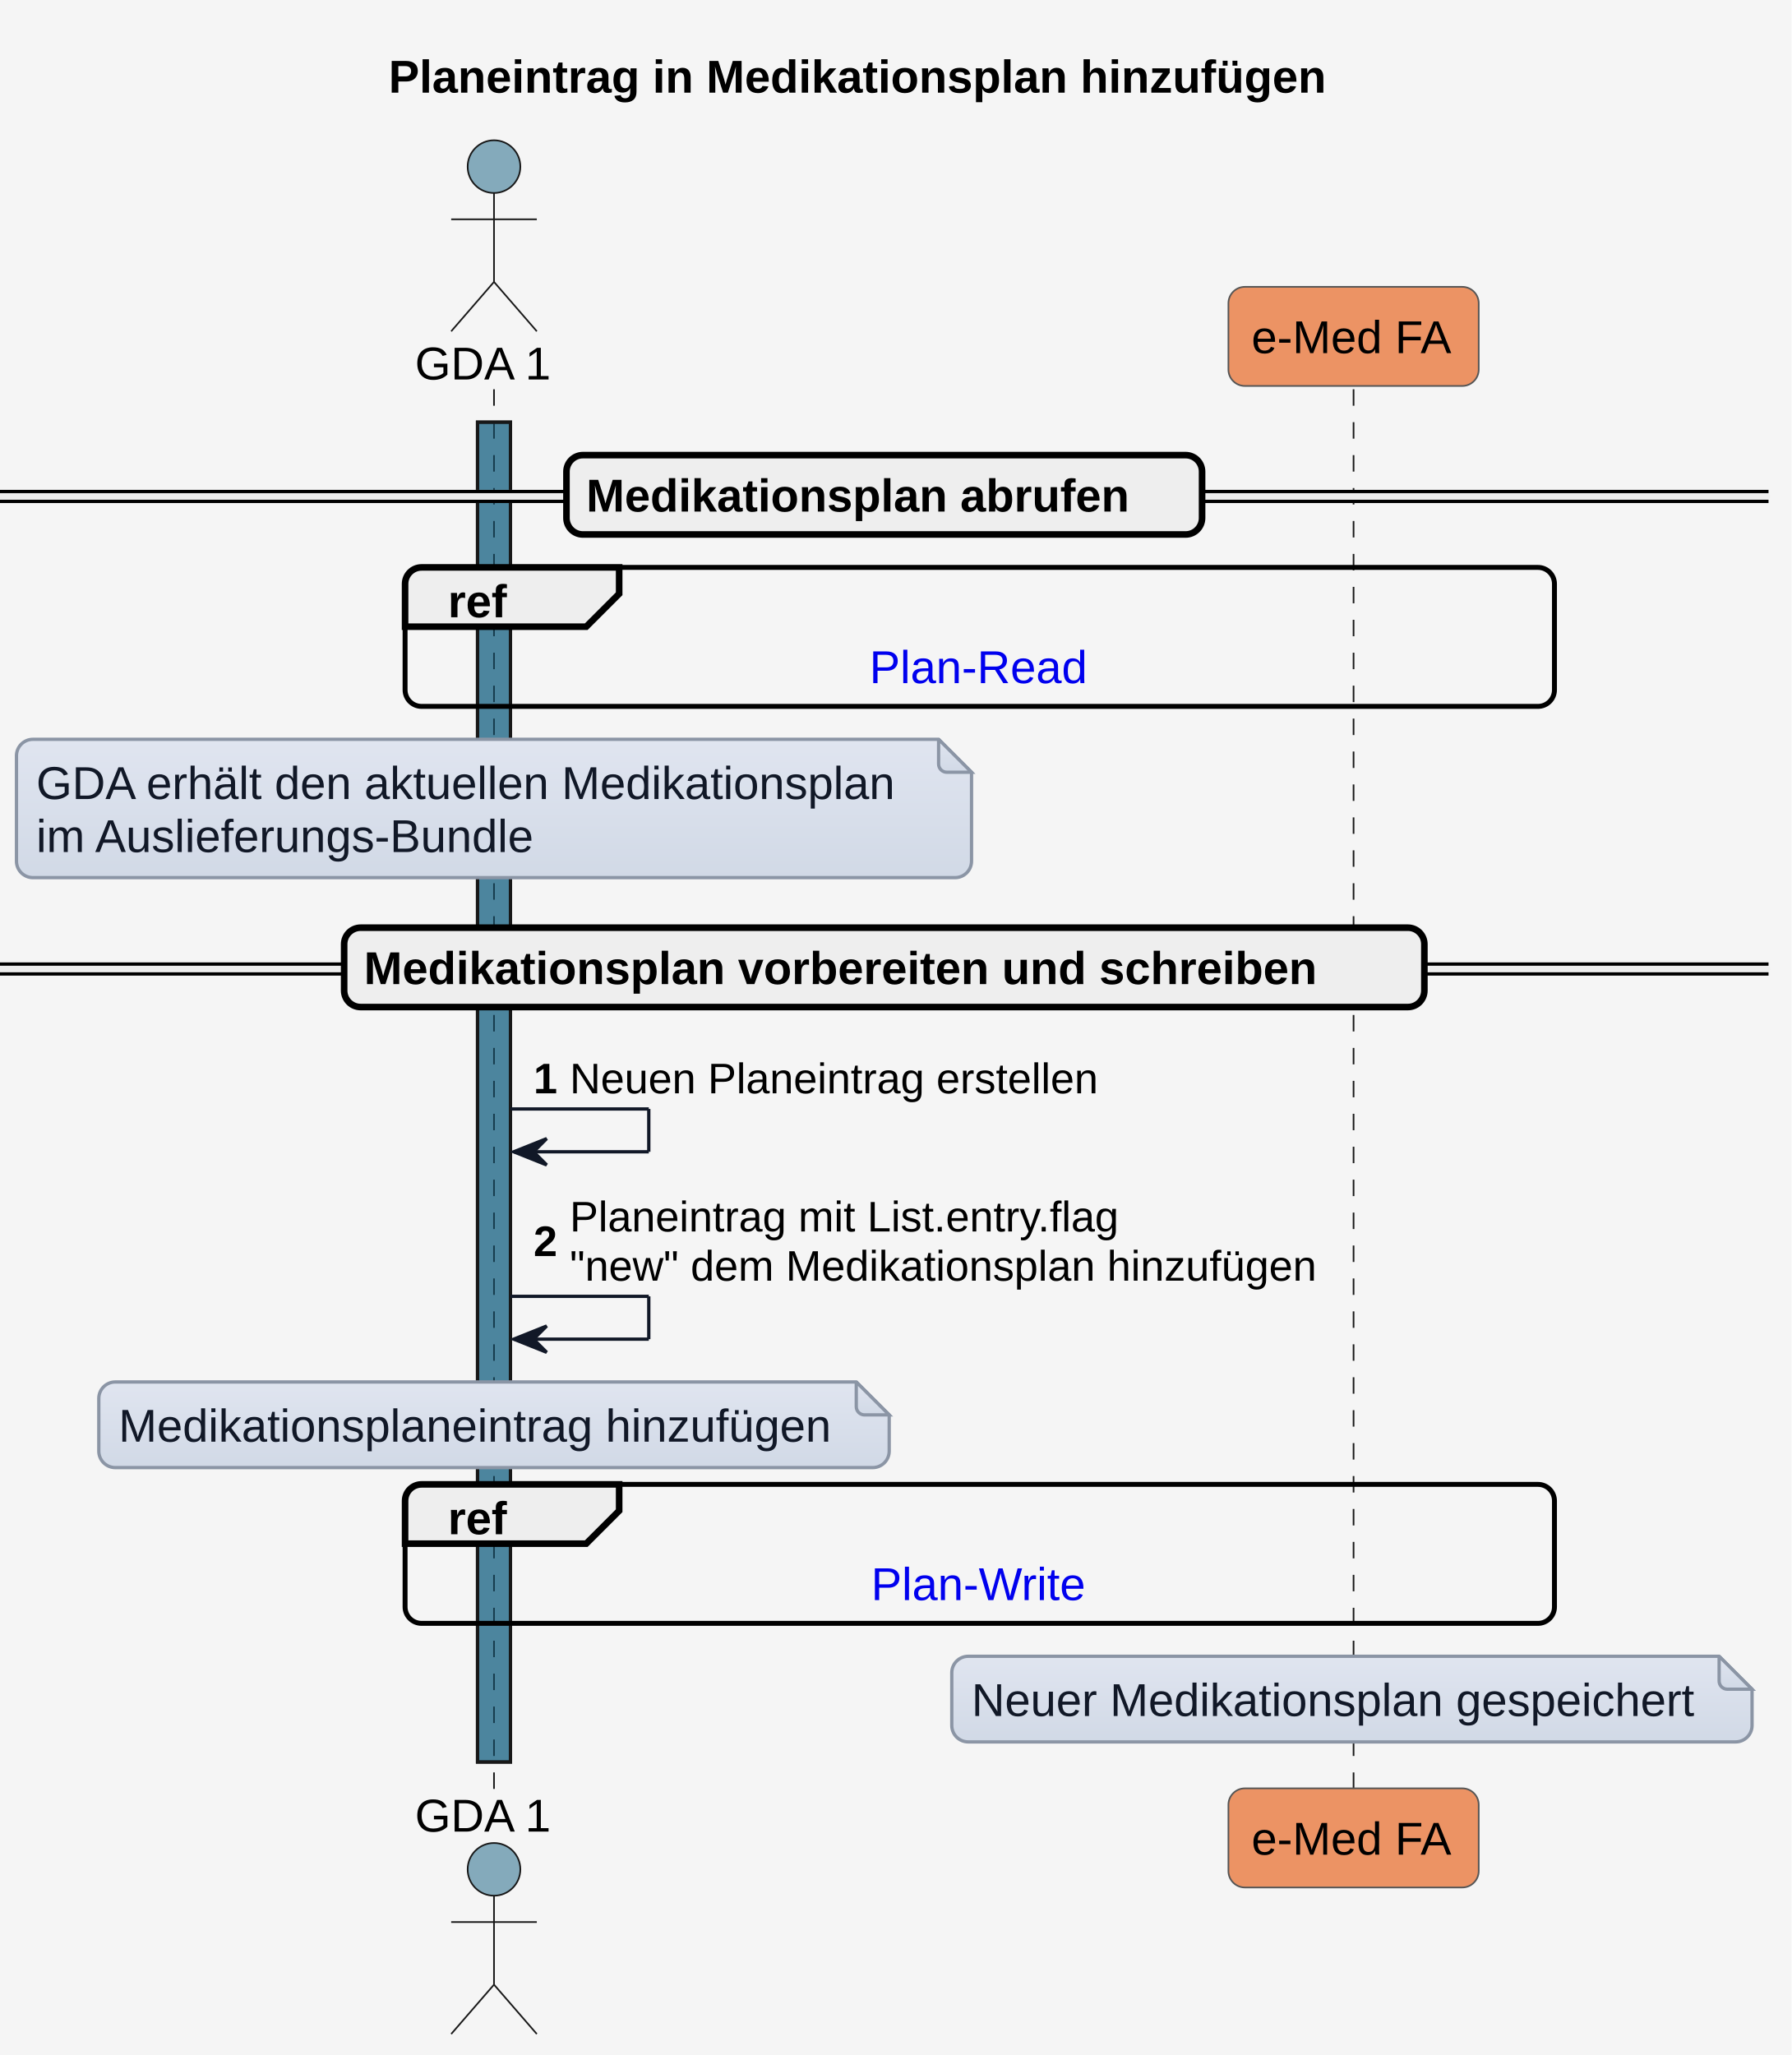
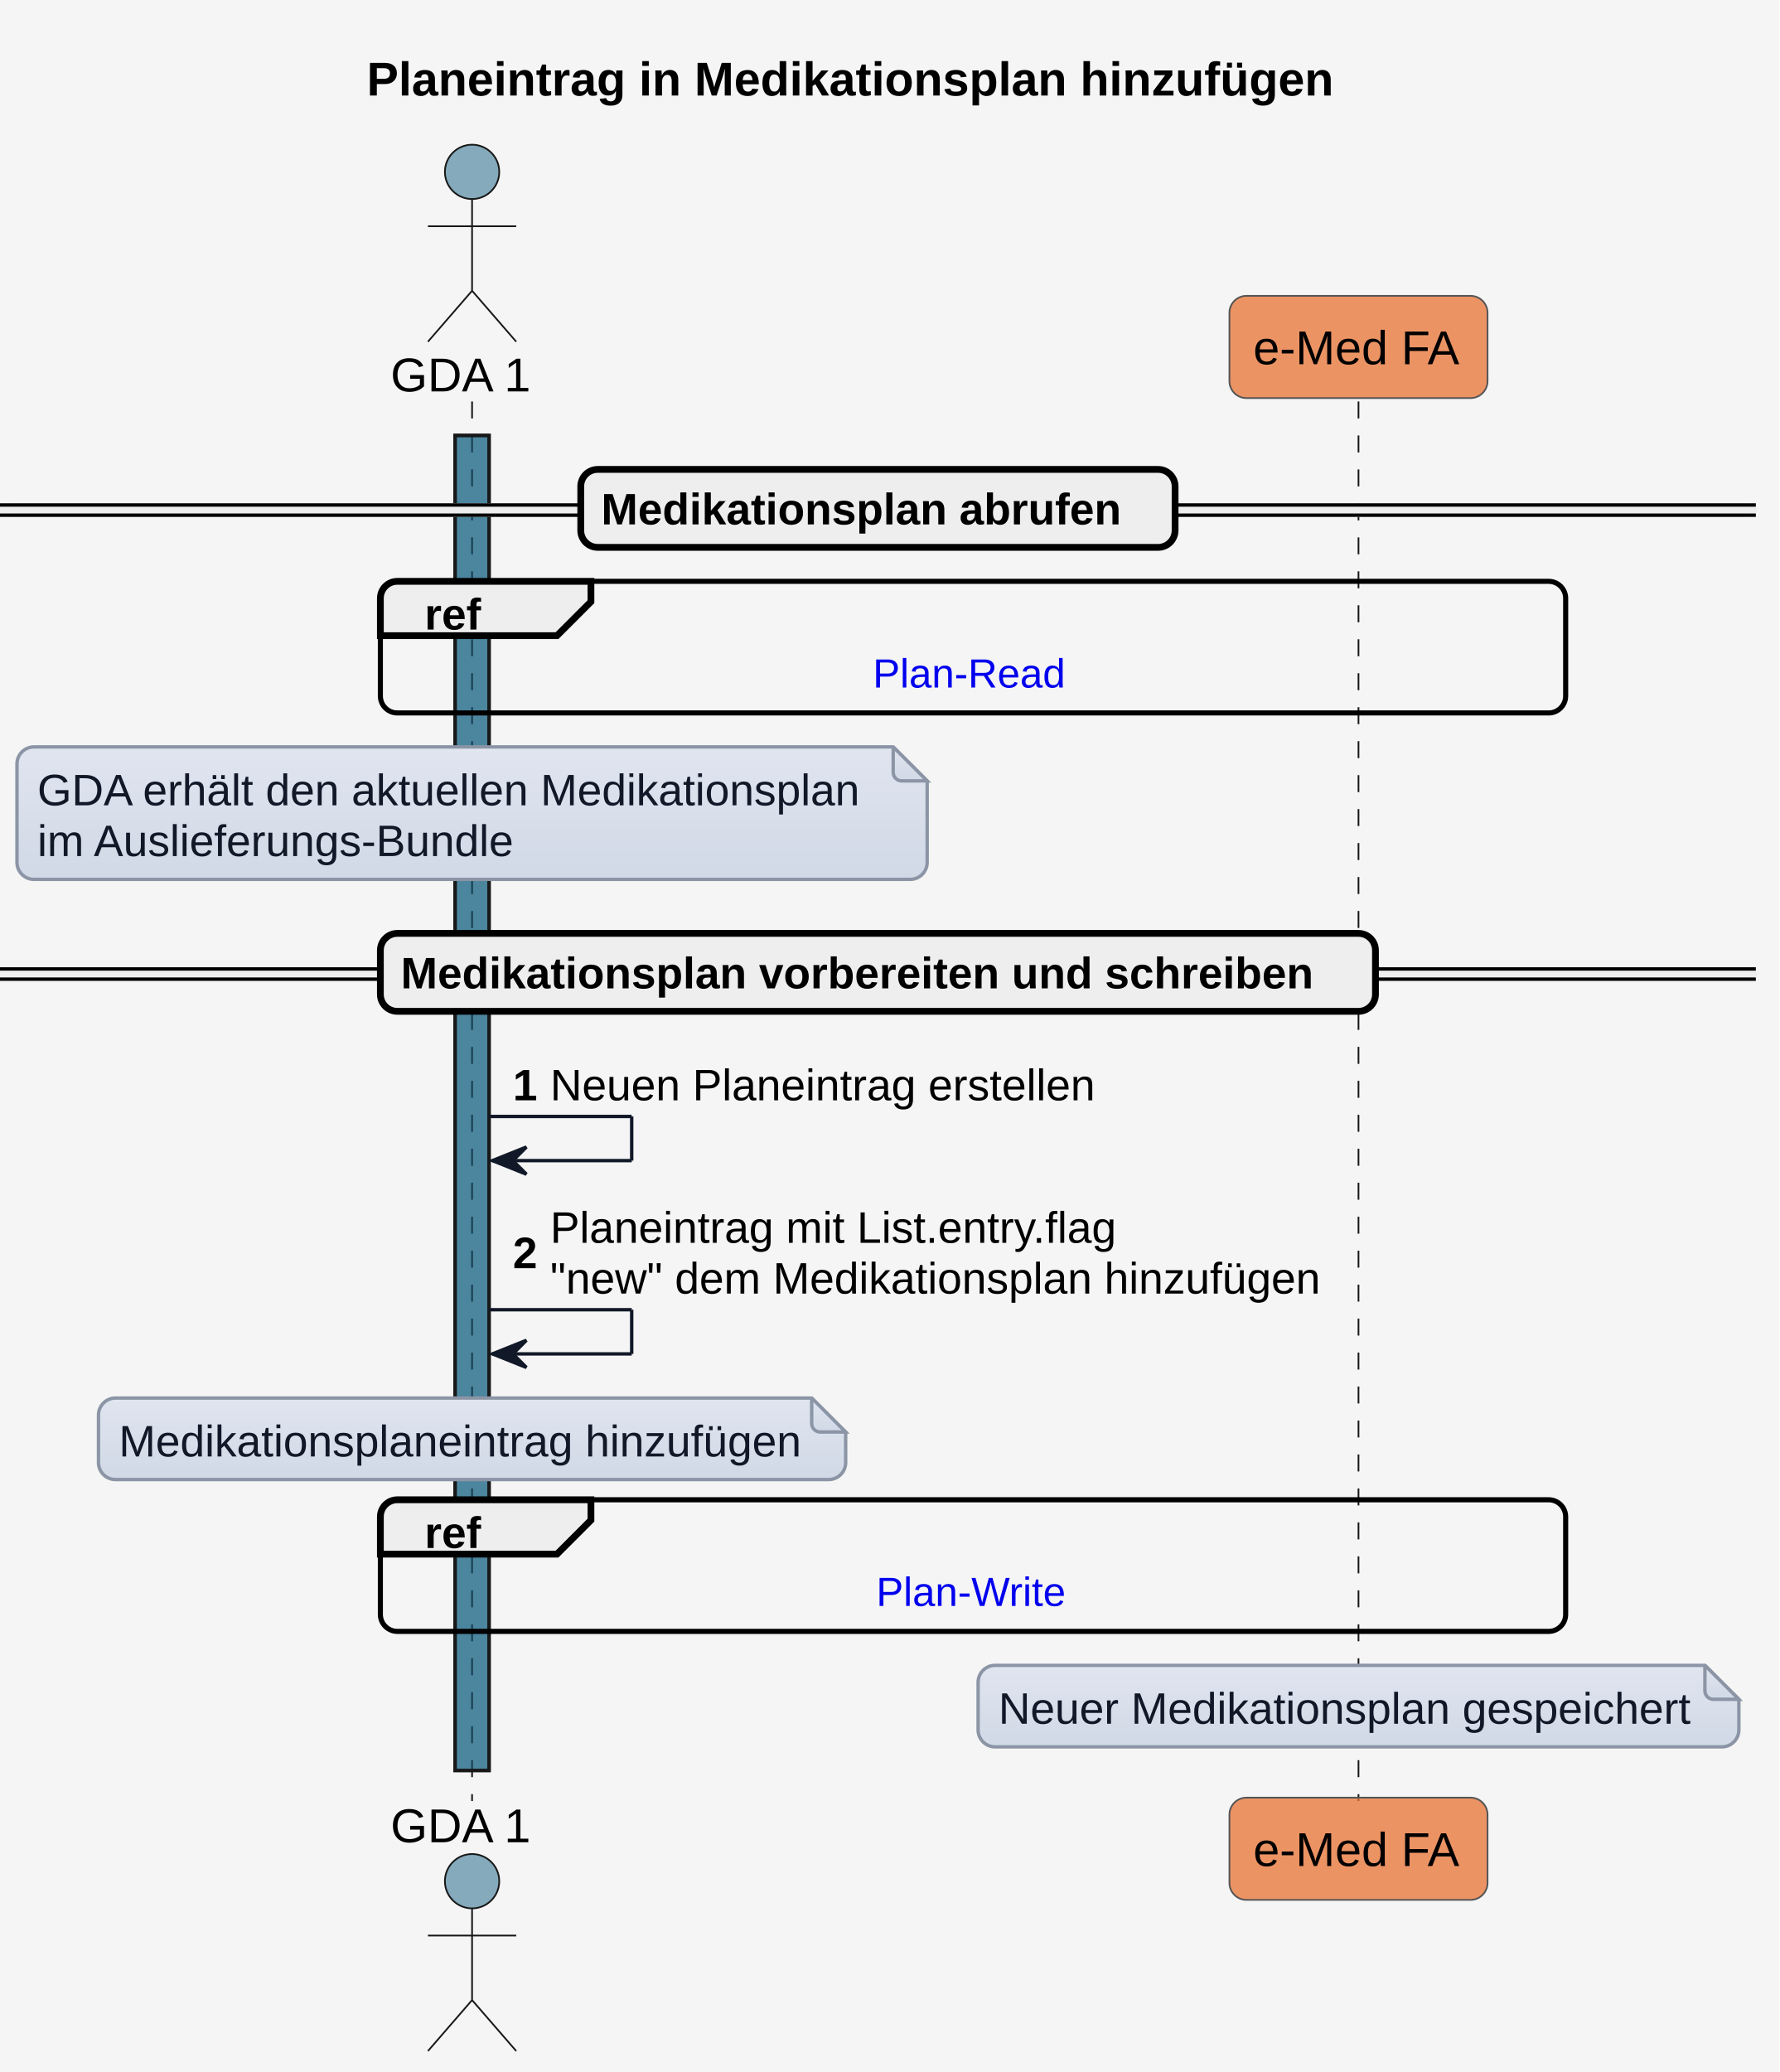
- <svg xmlns="http://www.w3.org/2000/svg" xmlns:xlink="http://www.w3.org/1999/xlink" contentStyleType="text/css" height="624px" preserveAspectRatio="none" style="width:544px;height:624px;background:#F5F5F5;" version="1.1" viewBox="0 0 544 624" width="544px" zoomAndPan="magnify">
+ <svg xmlns="http://www.w3.org/2000/svg" xmlns:xlink="http://www.w3.org/1999/xlink" contentStyleType="text/css" height="610px" preserveAspectRatio="none" style="width:524px;height:610px;background:#F5F5F5;" version="1.1" viewBox="0 0 524 610" width="524px" zoomAndPan="magnify">
  <defs>
-     <linearGradient id="g1aysan5dqnskv0" x1="50%" x2="50%" y1="0%" y2="100%">
+     <linearGradient id="gmbm55yc5qapl0" x1="50%" x2="50%" y1="0%" y2="100%">
      <stop offset="0%" stop-color="#E0E5F0" />
      <stop offset="100%" stop-color="#D1D9E6" />
    </linearGradient>
  </defs>
  <g>
-     <rect fill="#F5F5F5" height="624" style="stroke:none;stroke-width:1.0;" width="544" x="0" y="0" />
-     <text fill="#000000" font-family="Arial" font-size="14" font-weight="bold" lengthAdjust="spacing" textLength="300" x="118" y="28.132">Planeintrag in Medikationsplan hinzufügen</text>
-     <rect fill="#156082" fill-opacity="0.502" height="406.832" style="stroke:#181818;stroke-width:1.0;" width="10" x="145" y="128.197" />
-     <line style="stroke:#181818;stroke-width:0.5;stroke-dasharray:5.0,5.0;" x1="150" x2="150" y1="118.197" y2="544.03" />
-     <line style="stroke:#181818;stroke-width:0.5;stroke-dasharray:5.0,5.0;" x1="411" x2="411" y1="118.197" y2="544.03" />
-     <text fill="#000000" font-family="Arial" font-size="14" lengthAdjust="spacing" textLength="42" x="126" y="115.231">GDA 1</text>
-     <ellipse cx="150" cy="50.599" fill="#156082" fill-opacity="0.502" rx="8" ry="8" style="stroke:#181818;stroke-width:0.5;" />
-     <path d="M150,58.599 L150,85.599 M137,66.599 L163,66.599 M150,85.599 L137,100.599 M150,85.599 L163,100.599 " fill="none" style="stroke:#181818;stroke-width:0.5;" />
-     <text fill="#000000" font-family="Arial" font-size="14" lengthAdjust="spacing" textLength="42" x="126" y="556.162">GDA 1</text>
-     <ellipse cx="150" cy="567.628" fill="#156082" fill-opacity="0.502" rx="8" ry="8" style="stroke:#181818;stroke-width:0.5;" />
-     <path d="M150,575.628 L150,602.628 M137,583.628 L163,583.628 M150,602.628 L137,617.628 M150,602.628 L163,617.628 " fill="none" style="stroke:#181818;stroke-width:0.5;" />
-     <rect fill="#E97232" fill-opacity="0.741" height="30.099" rx="5" ry="5" style="stroke:#555555;stroke-width:0.5;" width="76" x="373" y="87.099" />
-     <text fill="#000000" font-family="Arial" font-size="14" lengthAdjust="spacing" textLength="62" x="380" y="107.231">e-Med FA</text>
-     <rect fill="#E97232" fill-opacity="0.741" height="30.099" rx="5" ry="5" style="stroke:#555555;stroke-width:0.5;" width="76" x="373" y="543.03" />
-     <text fill="#000000" font-family="Arial" font-size="14" lengthAdjust="spacing" textLength="62" x="380" y="563.162">e-Med FA</text>
-     <rect fill="#156082" fill-opacity="0.502" height="406.832" style="stroke:#181818;stroke-width:1.0;" width="10" x="145" y="128.197" />
-     <rect fill="#EEEEEE" height="3" rx="5" ry="5" style="stroke:#EEEEEE;stroke-width:1.0;" width="537" x="0" y="149.247" />
-     <line style="stroke:#000000;stroke-width:1.0;" x1="0" x2="537" y1="149.247" y2="149.247" />
-     <line style="stroke:#000000;stroke-width:1.0;" x1="0" x2="537" y1="152.247" y2="152.247" />
-     <rect fill="#EEEEEE" height="24.099" rx="5" ry="5" style="stroke:#000000;stroke-width:2.0;" width="193" x="172" y="138.197" />
-     <text fill="#000000" font-family="Arial" font-size="14" font-weight="bold" lengthAdjust="spacing" textLength="175" x="178" y="155.329">Medikationsplan abrufen</text>
-     <rect fill="none" height="42.197" rx="5" ry="5" style="stroke:#000000;stroke-width:1.5;" width="349" x="123" y="172.296" />
-     <path d="M128,172.296 L188,172.296 L188,180.296 L178,190.296 L123,190.296 L123,177.296 A5,5 0 0 1 128,172.296 " fill="#EEEEEE" style="stroke:#000000;stroke-width:2.0;" />
-     <text fill="#000000" font-family="Arial" font-size="14" font-weight="bold" lengthAdjust="spacing" textLength="20" x="136" y="187.428">ref</text>
+     <rect fill="#F5F5F5" height="610" style="stroke:none;stroke-width:1.0;" width="524" x="0" y="0" />
+     <text fill="#000000" font-family="Arial" font-size="14" font-weight="bold" lengthAdjust="spacing" textLength="300" x="108" y="28.132">Planeintrag in Medikationsplan hinzufügen</text>
+     <rect fill="#156082" fill-opacity="0.502" height="393.034" style="stroke:#181818;stroke-width:1.0;" width="10" x="134" y="128.197" />
+     <line style="stroke:#181818;stroke-width:0.5;stroke-dasharray:5.0,5.0;" x1="139" x2="139" y1="118.197" y2="530.231" />
+     <line style="stroke:#181818;stroke-width:0.5;stroke-dasharray:5.0,5.0;" x1="400" x2="400" y1="118.197" y2="530.231" />
+     <text fill="#000000" font-family="Arial" font-size="14" lengthAdjust="spacing" textLength="42" x="115" y="115.231">GDA 1</text>
+     <ellipse cx="139" cy="50.599" fill="#156082" fill-opacity="0.502" rx="8" ry="8" style="stroke:#181818;stroke-width:0.5;" />
+     <path d="M139,58.599 L139,85.599 M126,66.599 L152,66.599 M139,85.599 L126,100.599 M139,85.599 L152,100.599 " fill="none" style="stroke:#181818;stroke-width:0.5;" />
+     <text fill="#000000" font-family="Arial" font-size="14" lengthAdjust="spacing" textLength="42" x="115" y="542.363">GDA 1</text>
+     <ellipse cx="139" cy="553.83" fill="#156082" fill-opacity="0.502" rx="8" ry="8" style="stroke:#181818;stroke-width:0.5;" />
+     <path d="M139,561.83 L139,588.83 M126,569.83 L152,569.83 M139,588.83 L126,603.83 M139,588.83 L152,603.83 " fill="none" style="stroke:#181818;stroke-width:0.5;" />
+     <rect fill="#E97232" fill-opacity="0.741" height="30.099" rx="5" ry="5" style="stroke:#555555;stroke-width:0.5;" width="76" x="362" y="87.099" />
+     <text fill="#000000" font-family="Arial" font-size="14" lengthAdjust="spacing" textLength="62" x="369" y="107.231">e-Med FA</text>
+     <rect fill="#E97232" fill-opacity="0.741" height="30.099" rx="5" ry="5" style="stroke:#555555;stroke-width:0.5;" width="76" x="362" y="529.231" />
+     <text fill="#000000" font-family="Arial" font-size="14" lengthAdjust="spacing" textLength="62" x="369" y="549.363">e-Med FA</text>
+     <rect fill="#156082" fill-opacity="0.502" height="393.034" style="stroke:#181818;stroke-width:1.0;" width="10" x="134" y="128.197" />
+     <rect fill="#EEEEEE" height="3" rx="5" ry="5" style="stroke:#EEEEEE;stroke-width:1.0;" width="517" x="0" y="148.672" />
+     <line style="stroke:#000000;stroke-width:1.0;" x1="0" x2="517" y1="148.672" y2="148.672" />
+     <line style="stroke:#000000;stroke-width:1.0;" x1="0" x2="517" y1="151.672" y2="151.672" />
+     <rect fill="#EEEEEE" height="22.949" rx="5" ry="5" style="stroke:#000000;stroke-width:2.0;" width="175" x="171" y="138.197" />
+     <text fill="#000000" font-family="Arial" font-size="13" font-weight="bold" lengthAdjust="spacing" textLength="157" x="177" y="154.391">Medikationsplan abrufen</text>
+     <rect fill="none" height="38.748" rx="5" ry="5" style="stroke:#000000;stroke-width:1.5;" width="349" x="112" y="171.146" />
+     <path d="M117,171.146 L174,171.146 L174,177.146 L164,187.146 L112,187.146 L112,176.146 A5,5 0 0 1 117,171.146 " fill="#EEEEEE" style="stroke:#000000;stroke-width:2.0;" />
+     <text fill="#000000" font-family="Arial" font-size="13" font-weight="bold" lengthAdjust="spacing" textLength="17" x="125" y="185.34">ref</text>
    <a href="interactions.html#sequenzdiagramm-plan-read" target="_top" title="interactions.html#sequenzdiagramm-plan-read" xlink:actuate="onRequest" xlink:href="interactions.html#sequenzdiagramm-plan-read" xlink:show="new" xlink:title="interactions.html#sequenzdiagramm-plan-read" xlink:type="simple">
-       <text fill="#0000EE" font-family="Arial" font-size="14" lengthAdjust="spacing" textLength="67" x="264" y="207.428">Plan-Read</text>
+       <text fill="#0000EE" font-family="Arial" font-size="12" lengthAdjust="spacing" textLength="59" x="257" y="202.402">Plan-Read</text>
    </a>
-     <path d="M5,229.493 L5,261.493 A5,5 0 0 0 10,266.493 L290,266.493 A5,5 0 0 0 295,261.493 L295,234.493 L285,224.493 L10,224.493 A5,5 0 0 0 5,229.493 " fill="url(#g1aysan5dqnskv0)" style="stroke:#8B95A5;stroke-width:1.0;" />
-     <path d="M285,224.493 L285,231.993 A2.5,2.5 0 0 0 287.5,234.493 L295,234.493 L285,224.493 " fill="url(#g1aysan5dqnskv0)" style="stroke:#8B95A5;stroke-width:1.0;" />
-     <text fill="#111827" font-family="Arial" font-size="14" lengthAdjust="spacing" textLength="265" x="11" y="242.625">GDA erhält den aktuellen Medikationsplan</text>
-     <text fill="#111827" font-family="Arial" font-size="14" lengthAdjust="spacing" textLength="153" x="11" y="258.724">im Auslieferungs-Bundle</text>
-     <rect fill="#EEEEEE" height="3" rx="5" ry="5" style="stroke:#EEEEEE;stroke-width:1.0;" width="537" x="0" y="292.74" />
-     <line style="stroke:#000000;stroke-width:1.0;" x1="0" x2="537" y1="292.74" y2="292.74" />
-     <line style="stroke:#000000;stroke-width:1.0;" x1="0" x2="537" y1="295.74" y2="295.74" />
-     <rect fill="#EEEEEE" height="24.099" rx="5" ry="5" style="stroke:#000000;stroke-width:2.0;" width="328" x="104.5" y="281.69" />
-     <text fill="#000000" font-family="Arial" font-size="14" font-weight="bold" lengthAdjust="spacing" textLength="310" x="110.5" y="298.822">Medikationsplan vorbereiten und schreiben</text>
-     <line style="stroke:#111827;stroke-width:1.0;" x1="155" x2="197" y1="336.738" y2="336.738" />
-     <line style="stroke:#111827;stroke-width:1.0;" x1="197" x2="197" y1="336.738" y2="349.738" />
-     <line style="stroke:#111827;stroke-width:1.0;" x1="156" x2="197" y1="349.738" y2="349.738" />
-     <polygon fill="#111827" points="166,345.738,156,349.738,166,353.738,162,349.738" style="stroke:#111827;stroke-width:1.0;" />
-     <text fill="#000000" font-family="Arial" font-size="13" font-weight="bold" lengthAdjust="spacing" textLength="7" x="162" y="331.983">1</text>
-     <text fill="#000000" font-family="Arial" font-size="13" lengthAdjust="spacing" textLength="159" x="173" y="331.983">Neuen Planeintrag erstellen</text>
-     <line style="stroke:#111827;stroke-width:1.0;" x1="155" x2="197" y1="393.635" y2="393.635" />
-     <line style="stroke:#111827;stroke-width:1.0;" x1="197" x2="197" y1="393.635" y2="406.635" />
-     <line style="stroke:#111827;stroke-width:1.0;" x1="156" x2="197" y1="406.635" y2="406.635" />
-     <polygon fill="#111827" points="166,402.635,156,406.635,166,410.635,162,406.635" style="stroke:#111827;stroke-width:1.0;" />
-     <text fill="#000000" font-family="Arial" font-size="13" font-weight="bold" lengthAdjust="spacing" textLength="7" x="162" y="381.406">2</text>
-     <text fill="#000000" font-family="Arial" font-size="13" lengthAdjust="spacing" textLength="169" x="173" y="373.932">Planeintrag mit List.entry.flag</text>
-     <text fill="#000000" font-family="Arial" font-size="13" lengthAdjust="spacing" textLength="226" x="173" y="388.88">"new" dem Medikationsplan hinzufügen</text>
-     <path d="M30,424.635 L30,440.635 A5,5 0 0 0 35,445.635 L265,445.635 A5,5 0 0 0 270,440.635 L270,429.635 L260,419.635 L35,419.635 A5,5 0 0 0 30,424.635 " fill="url(#g1aysan5dqnskv0)" style="stroke:#8B95A5;stroke-width:1.0;" />
-     <path d="M260,419.635 L260,427.135 A2.5,2.5 0 0 0 262.5,429.635 L270,429.635 L260,419.635 " fill="url(#g1aysan5dqnskv0)" style="stroke:#8B95A5;stroke-width:1.0;" />
-     <text fill="#111827" font-family="Arial" font-size="14" lengthAdjust="spacing" textLength="219" x="36" y="437.767">Medikationsplaneintrag hinzufügen</text>
-     <rect fill="none" height="42.197" rx="5" ry="5" style="stroke:#000000;stroke-width:1.5;" width="349" x="123" y="450.734" />
-     <path d="M128,450.734 L188,450.734 L188,458.734 L178,468.734 L123,468.734 L123,455.734 A5,5 0 0 1 128,450.734 " fill="#EEEEEE" style="stroke:#000000;stroke-width:2.0;" />
-     <text fill="#000000" font-family="Arial" font-size="14" font-weight="bold" lengthAdjust="spacing" textLength="20" x="136" y="465.866">ref</text>
+     <path d="M5,224.894 L5,253.894 A5,5 0 0 0 10,258.894 L268,258.894 A5,5 0 0 0 273,253.894 L273,229.894 L263,219.894 L10,219.894 A5,5 0 0 0 5,224.894 " fill="url(#gmbm55yc5qapl0)" style="stroke:#8B95A5;stroke-width:1.0;" />
+     <path d="M263,219.894 L263,227.394 A2.5,2.5 0 0 0 265.5,229.894 L273,229.894 L263,219.894 " fill="url(#gmbm55yc5qapl0)" style="stroke:#8B95A5;stroke-width:1.0;" />
+     <text fill="#111827" font-family="Arial" font-size="13" lengthAdjust="spacing" textLength="243" x="11" y="237.087">GDA erhält den aktuellen Medikationsplan</text>
+     <text fill="#111827" font-family="Arial" font-size="13" lengthAdjust="spacing" textLength="140" x="11" y="252.036">im Auslieferungs-Bundle</text>
+     <rect fill="#EEEEEE" height="3" rx="5" ry="5" style="stroke:#EEEEEE;stroke-width:1.0;" width="517" x="0" y="285.265" />
+     <line style="stroke:#000000;stroke-width:1.0;" x1="0" x2="517" y1="285.265" y2="285.265" />
+     <line style="stroke:#000000;stroke-width:1.0;" x1="0" x2="517" y1="288.265" y2="288.265" />
+     <rect fill="#EEEEEE" height="22.949" rx="5" ry="5" style="stroke:#000000;stroke-width:2.0;" width="293" x="112" y="274.791" />
+     <text fill="#000000" font-family="Arial" font-size="13" font-weight="bold" lengthAdjust="spacing" textLength="275" x="118" y="290.985">Medikationsplan vorbereiten und schreiben</text>
+     <line style="stroke:#111827;stroke-width:1.0;" x1="144" x2="186" y1="328.688" y2="328.688" />
+     <line style="stroke:#111827;stroke-width:1.0;" x1="186" x2="186" y1="328.688" y2="341.688" />
+     <line style="stroke:#111827;stroke-width:1.0;" x1="145" x2="186" y1="341.688" y2="341.688" />
+     <polygon fill="#111827" points="155,337.688,145,341.688,155,345.688,151,341.688" style="stroke:#111827;stroke-width:1.0;" />
+     <text fill="#000000" font-family="Arial" font-size="13" font-weight="bold" lengthAdjust="spacing" textLength="7" x="151" y="323.934">1</text>
+     <text fill="#000000" font-family="Arial" font-size="13" lengthAdjust="spacing" textLength="159" x="162" y="323.934">Neuen Planeintrag erstellen</text>
+     <line style="stroke:#111827;stroke-width:1.0;" x1="144" x2="186" y1="385.586" y2="385.586" />
+     <line style="stroke:#111827;stroke-width:1.0;" x1="186" x2="186" y1="385.586" y2="398.586" />
+     <line style="stroke:#111827;stroke-width:1.0;" x1="145" x2="186" y1="398.586" y2="398.586" />
+     <polygon fill="#111827" points="155,394.586,145,398.586,155,402.586,151,398.586" style="stroke:#111827;stroke-width:1.0;" />
+     <text fill="#000000" font-family="Arial" font-size="13" font-weight="bold" lengthAdjust="spacing" textLength="7" x="151" y="373.357">2</text>
+     <text fill="#000000" font-family="Arial" font-size="13" lengthAdjust="spacing" textLength="169" x="162" y="365.882">Planeintrag mit List.entry.flag</text>
+     <text fill="#000000" font-family="Arial" font-size="13" lengthAdjust="spacing" textLength="226" x="162" y="380.831">"new" dem Medikationsplan hinzufügen</text>
+     <path d="M29,416.586 L29,430.586 A5,5 0 0 0 34,435.586 L244,435.586 A5,5 0 0 0 249,430.586 L249,421.586 L239,411.586 L34,411.586 A5,5 0 0 0 29,416.586 " fill="url(#gmbm55yc5qapl0)" style="stroke:#8B95A5;stroke-width:1.0;" />
+     <path d="M239,411.586 L239,419.086 A2.5,2.5 0 0 0 241.5,421.586 L249,421.586 L239,411.586 " fill="url(#gmbm55yc5qapl0)" style="stroke:#8B95A5;stroke-width:1.0;" />
+     <text fill="#111827" font-family="Arial" font-size="13" lengthAdjust="spacing" textLength="199" x="35" y="428.78">Medikationsplaneintrag hinzufügen</text>
+     <rect fill="none" height="38.748" rx="5" ry="5" style="stroke:#000000;stroke-width:1.5;" width="349" x="112" y="441.535" />
+     <path d="M117,441.535 L174,441.535 L174,447.535 L164,457.535 L112,457.535 L112,446.535 A5,5 0 0 1 117,441.535 " fill="#EEEEEE" style="stroke:#000000;stroke-width:2.0;" />
+     <text fill="#000000" font-family="Arial" font-size="13" font-weight="bold" lengthAdjust="spacing" textLength="17" x="125" y="455.728">ref</text>
    <a href="interactions.html#plan-write" target="_top" title="interactions.html#plan-write" xlink:actuate="onRequest" xlink:href="interactions.html#plan-write" xlink:show="new" xlink:title="interactions.html#plan-write" xlink:type="simple">
-       <text fill="#0000EE" font-family="Arial" font-size="14" lengthAdjust="spacing" textLength="66" x="264.5" y="485.866">Plan-Write</text>
+       <text fill="#0000EE" font-family="Arial" font-size="12" lengthAdjust="spacing" textLength="57" x="258" y="472.791">Plan-Write</text>
    </a>
-     <path d="M289,507.931 L289,523.931 A5,5 0 0 0 294,528.931 L527,528.931 A5,5 0 0 0 532,523.931 L532,512.931 L522,502.931 L294,502.931 A5,5 0 0 0 289,507.931 " fill="url(#g1aysan5dqnskv0)" style="stroke:#8B95A5;stroke-width:1.0;" />
-     <path d="M522,502.931 L522,510.431 A2.5,2.5 0 0 0 524.5,512.931 L532,512.931 L522,502.931 " fill="url(#g1aysan5dqnskv0)" style="stroke:#8B95A5;stroke-width:1.0;" />
-     <text fill="#111827" font-family="Arial" font-size="14" lengthAdjust="spacing" textLength="222" x="295" y="521.063">Neuer Medikationsplan gespeichert</text>
+     <path d="M288,495.282 L288,509.282 A5,5 0 0 0 293,514.282 L507,514.282 A5,5 0 0 0 512,509.282 L512,500.282 L502,490.282 L293,490.282 A5,5 0 0 0 288,495.282 " fill="url(#gmbm55yc5qapl0)" style="stroke:#8B95A5;stroke-width:1.0;" />
+     <path d="M502,490.282 L502,497.782 A2.5,2.5 0 0 0 504.5,500.282 L512,500.282 L502,490.282 " fill="url(#gmbm55yc5qapl0)" style="stroke:#8B95A5;stroke-width:1.0;" />
+     <text fill="#111827" font-family="Arial" font-size="13" lengthAdjust="spacing" textLength="203" x="294" y="507.476">Neuer Medikationsplan gespeichert</text>
  </g>
</svg>
